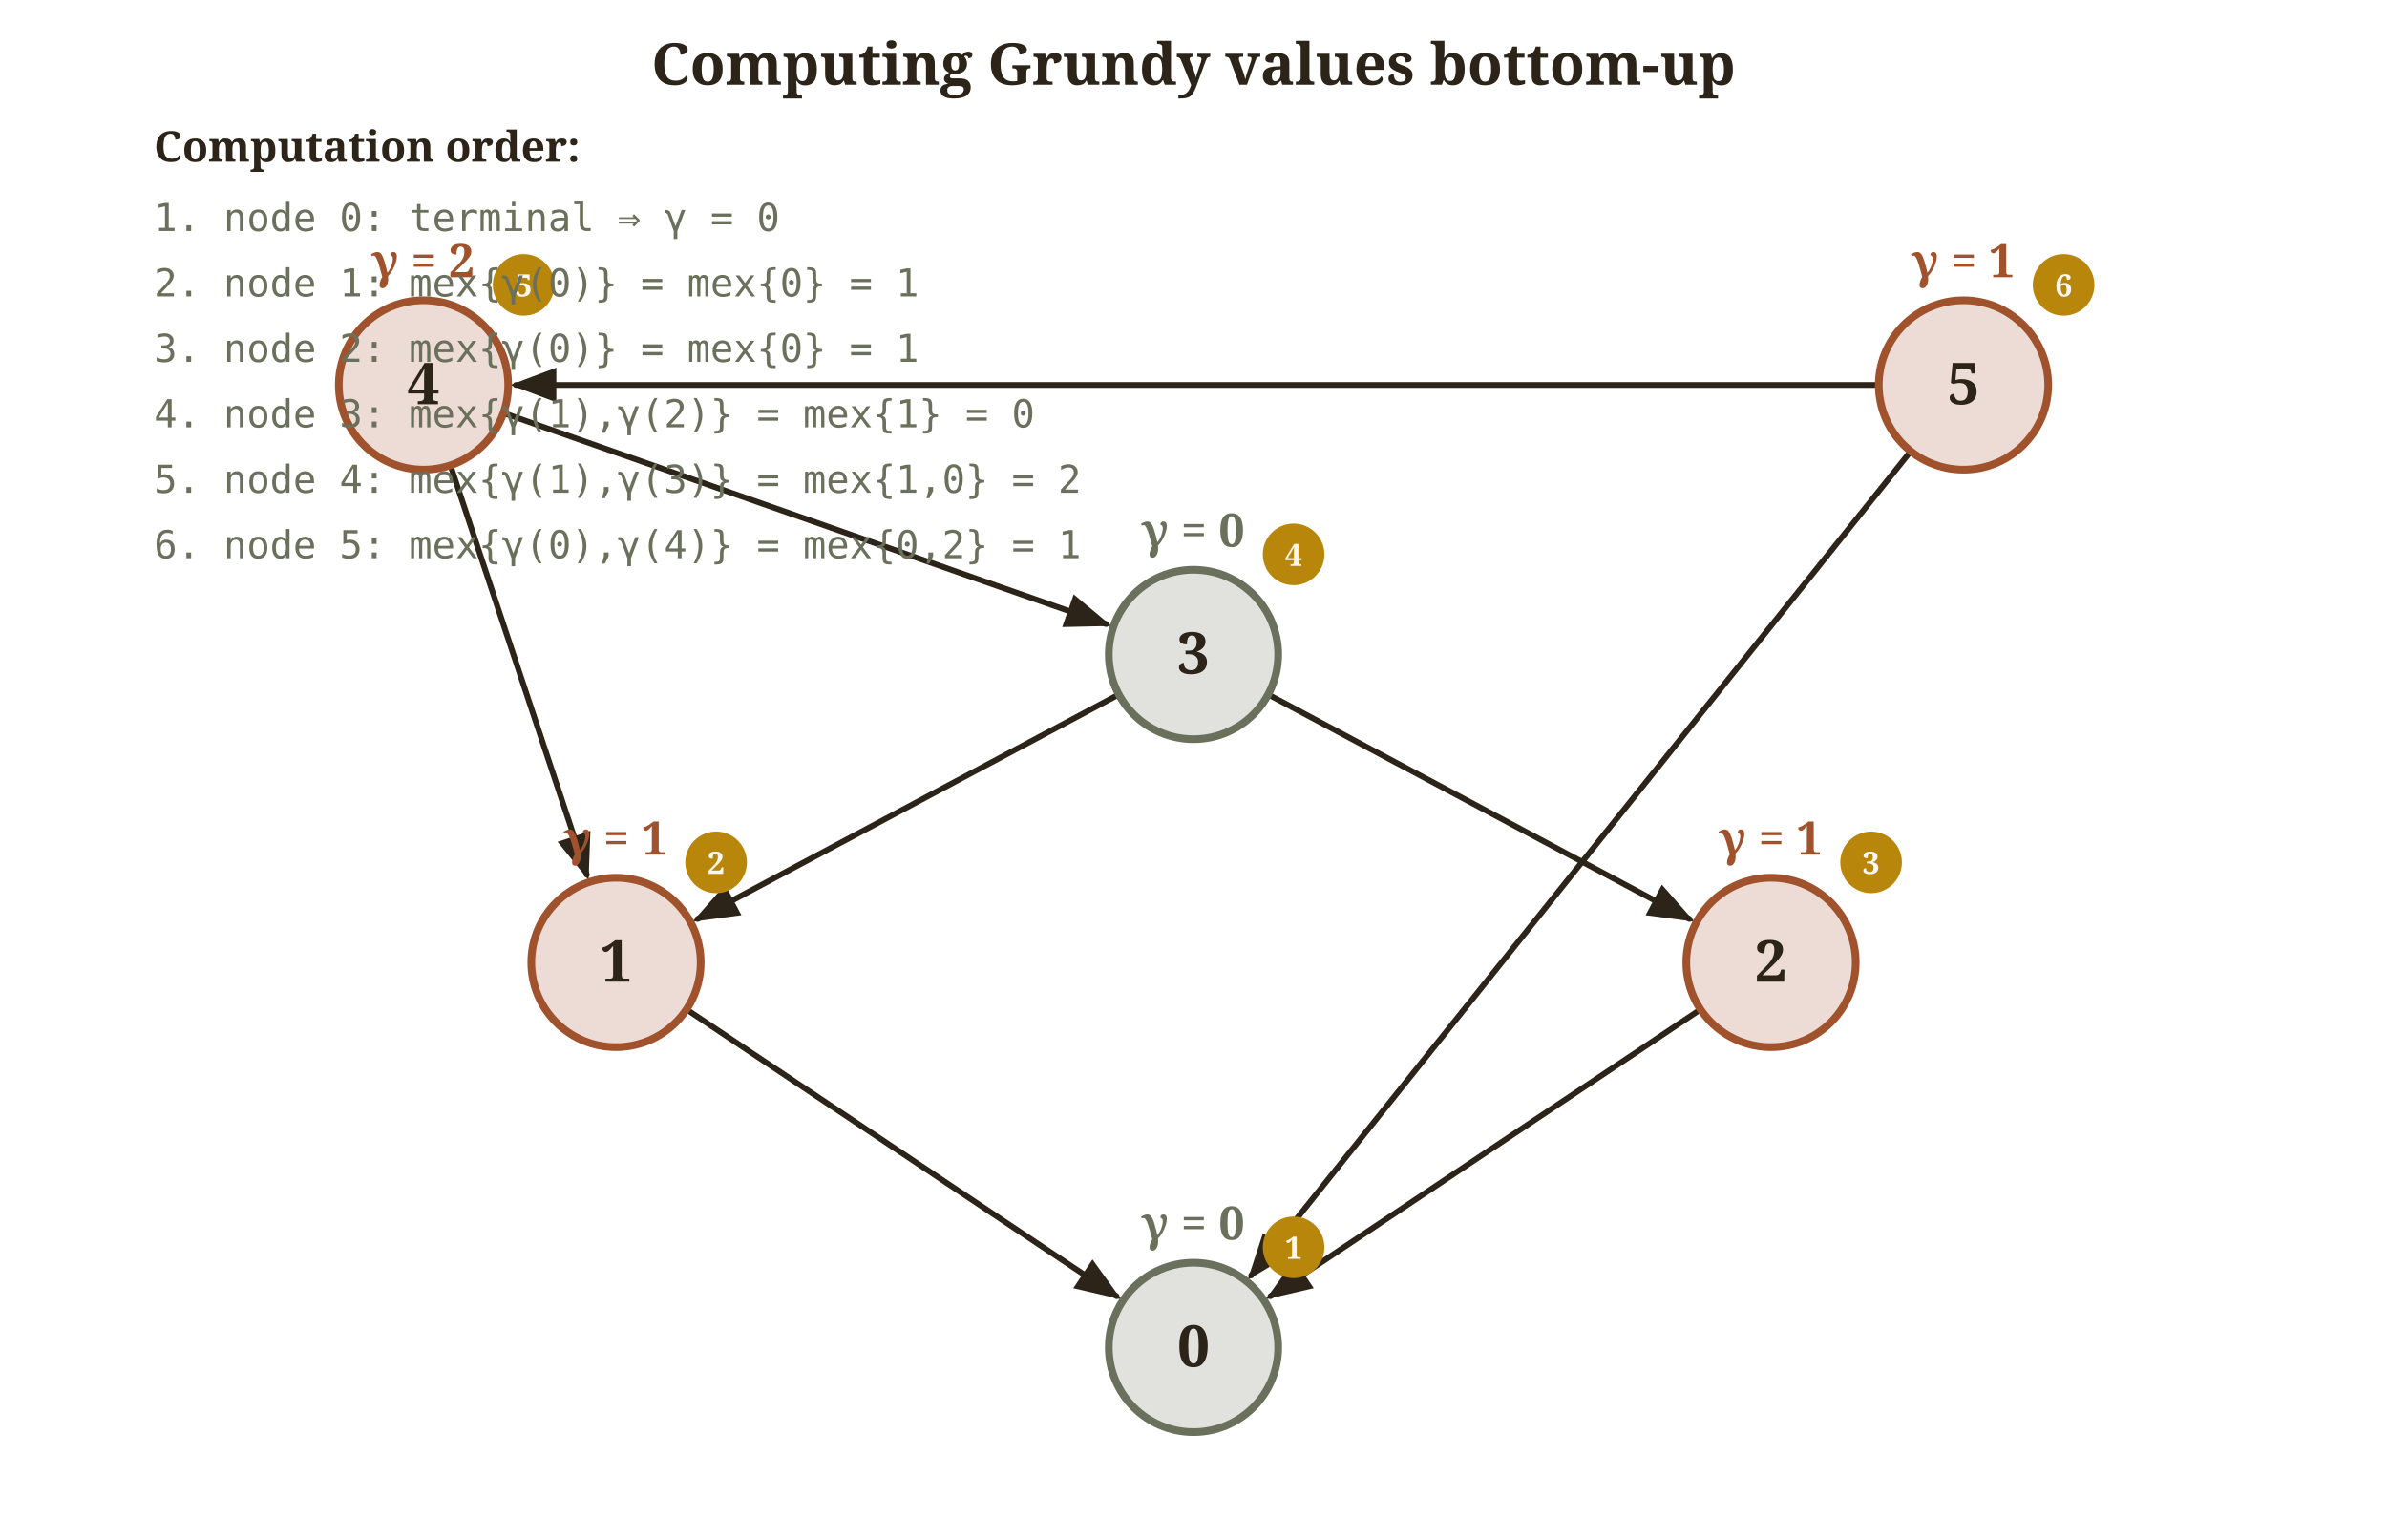
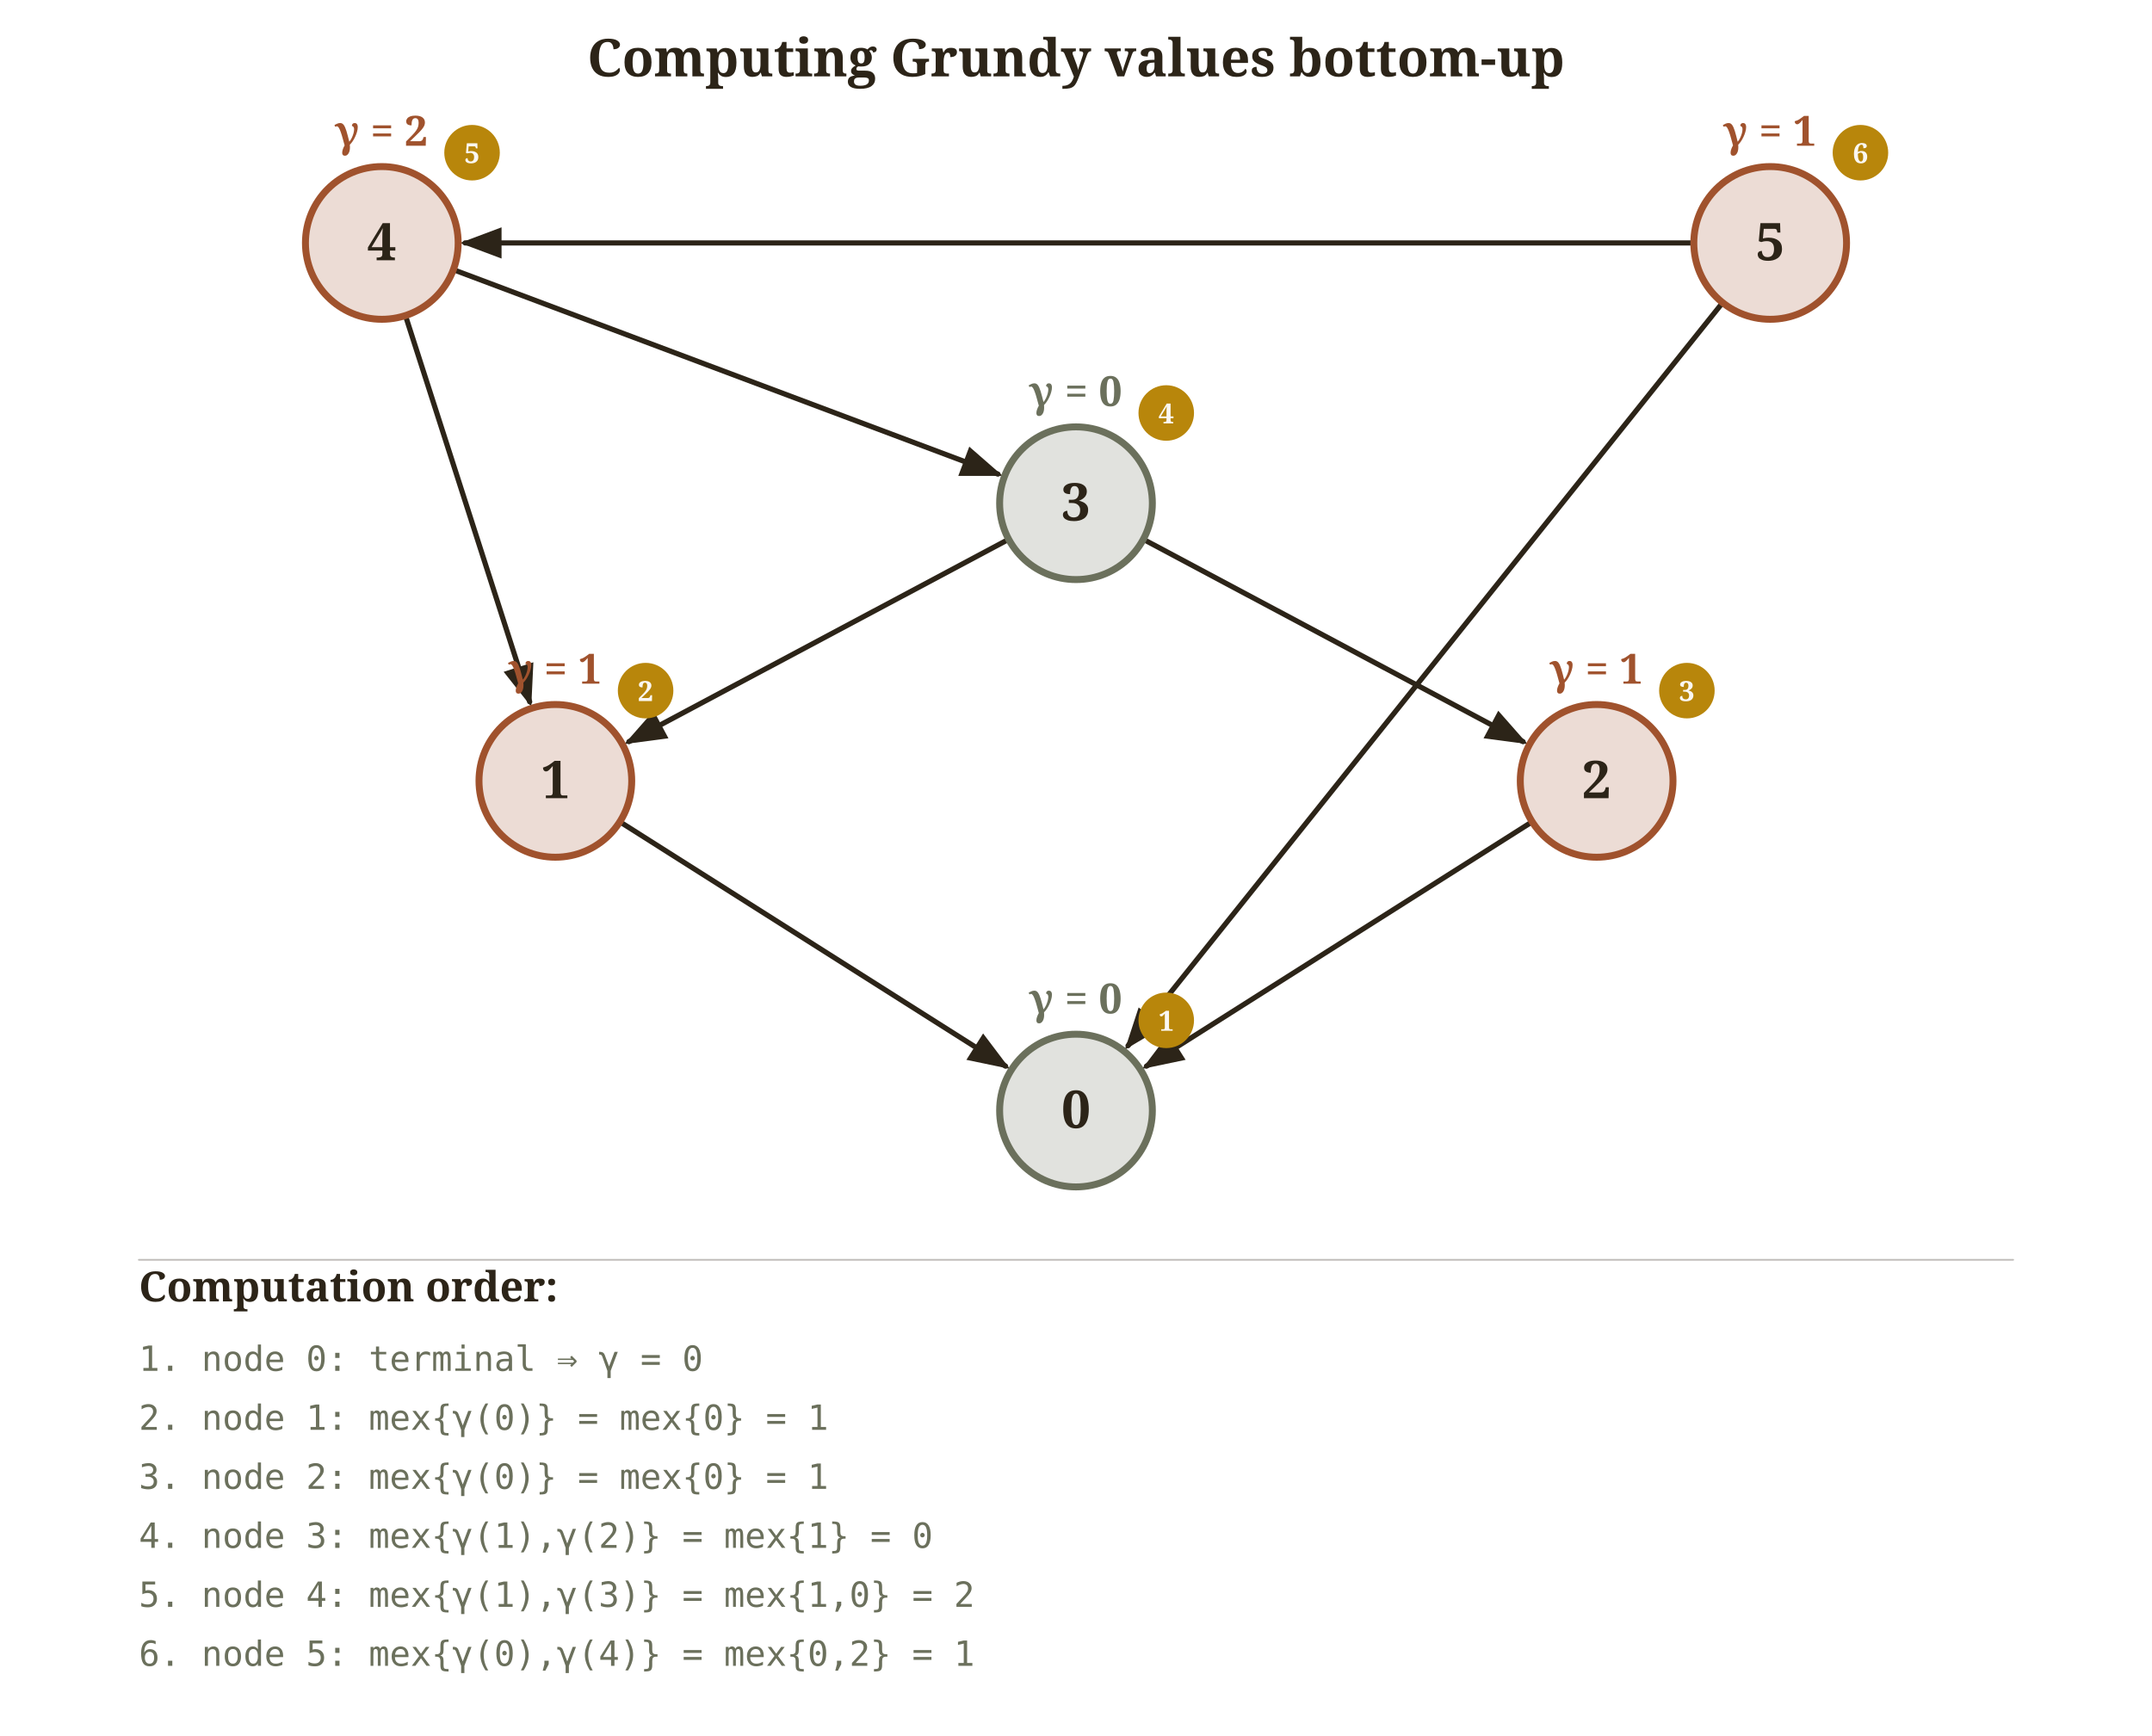
- <svg xmlns="http://www.w3.org/2000/svg" width="620" height="400" viewBox="0 0 620 400">
+ <svg xmlns="http://www.w3.org/2000/svg" width="620" height="500" viewBox="0 0 620 500">
  <style>
-   @media (prefers-color-scheme: dark) {
-     .bg { fill: #1C1917; }
-     .txt { fill: #E8E0D4; }
-     .txt-sec { fill: #8B9A6B; }
-     .accent { fill: #D4A843; }
-     .accent-stroke { stroke: #D4A843; }
-     .sienna { fill: #C97A50; }
-     .sienna-stroke { stroke: #C97A50; }
-     .olive { fill: #8B9A6B; }
-     .olive-stroke { stroke: #8B9A6B; }
-     .border-stroke { stroke: #44403C; }
-     .line { stroke: #E8E0D4; }
-     .line-light { stroke: #44403C; }
-     .node-fill { fill: #1C1917; }
-     .node-stroke { stroke: #E8E0D4; }
-     .accent-bg { fill: #D4A843; fill-opacity: 0.2; }
-     .olive-bg { fill: #8B9A6B; fill-opacity: 0.2; }
-     .sienna-bg { fill: #C97A50; fill-opacity: 0.2; }
-     .marker-dark { fill: #E8E0D4; }
-     .marker-accent { fill: #D4A843; }
-     .marker-olive { fill: #8B9A6B; }
-     .marker-sienna { fill: #C97A50; }
-     .xor-bg { fill: #D4A843; fill-opacity: 0.12; }
-     .highlight-bg { fill: #D4A843; fill-opacity: 0.08; }
-     .kernel-fill { fill: #D4A843; }
-     .p-fill { fill: #8B9A6B; }
-     .n-fill { fill: #C97A50; }
-   }
-   .dark .bg { fill: #1C1917; }
-   .dark .txt { fill: #E8E0D4; }
+   .dark .bg { fill: #111111; }
+   .dark .txt { fill: #f0f0f0; }
  .dark .txt-sec { fill: #8B9A6B; }
  .dark .accent { fill: #D4A843; }
  .dark .accent-stroke { stroke: #D4A843; }
  .dark .sienna { fill: #C97A50; }
  .dark .sienna-stroke { stroke: #C97A50; }
  .dark .olive { fill: #8B9A6B; }
  .dark .olive-stroke { stroke: #8B9A6B; }
-   .dark .border-stroke { stroke: #44403C; }
-   .dark .line { stroke: #E8E0D4; }
-   .dark .line-light { stroke: #44403C; }
-   .dark .node-fill { fill: #1C1917; }
-   .dark .node-stroke { stroke: #E8E0D4; }
+   .dark .border-stroke { stroke: #2a2a2a; }
+   .dark .line { stroke: #f0f0f0; }
+   .dark .line-light { stroke: #2a2a2a; }
+   .dark .node-fill { fill: #111111; }
+   .dark .node-stroke { stroke: #f0f0f0; }
  .dark .accent-bg { fill: #D4A843; fill-opacity: 0.2; }
  .dark .olive-bg { fill: #8B9A6B; fill-opacity: 0.2; }
  .dark .sienna-bg { fill: #C97A50; fill-opacity: 0.2; }
-   .dark .marker-dark { fill: #E8E0D4; }
+   .dark .marker-dark { fill: #f0f0f0; }
  .dark .marker-accent { fill: #D4A843; }
  .dark .marker-olive { fill: #8B9A6B; }
  .dark .marker-sienna { fill: #C97A50; }
  .dark .xor-bg { fill: #D4A843; fill-opacity: 0.12; }
  .dark .highlight-bg { fill: #D4A843; fill-opacity: 0.08; }
  .dark .kernel-fill { fill: #D4A843; }
  .dark .p-fill { fill: #8B9A6B; }
  .dark .n-fill { fill: #C97A50; }
</style>
  <defs>
    <marker id="arr" markerWidth="8" markerHeight="6" refX="7" refY="3" orient="auto">
      <polygon points="0 0, 8 3, 0 6" class="marker-dark" fill="#2C2418" />
    </marker>
    <marker id="arr-accent" markerWidth="8" markerHeight="6" refX="7" refY="3" orient="auto">
      <polygon points="0 0, 8 3, 0 6" class="marker-accent" fill="#B8860B" />
    </marker>
    <marker id="arr-olive" markerWidth="8" markerHeight="6" refX="7" refY="3" orient="auto">
      <polygon points="0 0, 8 3, 0 6" class="marker-olive" fill="#6B705C" />
    </marker>
    <marker id="arr-sienna" markerWidth="8" markerHeight="6" refX="7" refY="3" orient="auto">
      <polygon points="0 0, 8 3, 0 6" class="marker-sienna" fill="#A0522D" />
    </marker>
    <filter id="shadow" x="-10%" y="-10%" width="130%" height="130%">
      <feDropShadow dx="1" dy="1" stdDeviation="1.5" flood-opacity="0.1" />
    </filter>
  </defs>
  <text x="310" y="22" text-anchor="middle" font-family="Georgia, serif" font-size="15" class="txt" fill="#2C2418" font-weight="bold" font-style="normal">Computing Grundy values bottom-up</text>
-   <line x1="178.3" y1="262.2" x2="290.0" y2="336.7" class="line" stroke="#2C2418" stroke-width="1.5" stroke-opacity="1" stroke-linecap="round" marker-end="url(#arr)" />
-   <line x1="441.7" y1="262.2" x2="330.0" y2="336.7" class="line" stroke="#2C2418" stroke-width="1.5" stroke-opacity="1" stroke-linecap="round" marker-end="url(#arr)" />
-   <line x1="290.6" y1="180.4" x2="181.2" y2="238.7" class="line" stroke="#2C2418" stroke-width="1.5" stroke-opacity="1" stroke-linecap="round" marker-end="url(#arr)" />
-   <line x1="329.4" y1="180.4" x2="438.8" y2="238.7" class="line" stroke="#2C2418" stroke-width="1.5" stroke-opacity="1" stroke-linecap="round" marker-end="url(#arr)" />
-   <line x1="117.0" y1="120.9" x2="152.4" y2="227.2" class="line" stroke="#2C2418" stroke-width="1.5" stroke-opacity="1" stroke-linecap="round" marker-end="url(#arr)" />
-   <line x1="130.8" y1="107.3" x2="287.3" y2="162.1" class="line" stroke="#2C2418" stroke-width="1.5" stroke-opacity="1" stroke-linecap="round" marker-end="url(#arr)" />
-   <line x1="496.3" y1="117.2" x2="325.0" y2="331.3" class="line" stroke="#2C2418" stroke-width="1.5" stroke-opacity="1" stroke-linecap="round" marker-end="url(#arr)" />
-   <line x1="488.0" y1="100.0" x2="134.0" y2="100.0" class="line" stroke="#2C2418" stroke-width="1.5" stroke-opacity="1" stroke-linecap="round" marker-end="url(#arr)" />
-   <circle cx="310" cy="350" r="22" class="olive-bg olive-stroke" fill="#6B705C" stroke="#6B705C" stroke-width="2" fill-opacity="0.2" />
-   <text x="310" y="355" text-anchor="middle" font-family="Georgia, serif" font-size="15" class="txt" fill="#2C2418" font-weight="bold" font-style="normal">0</text>
-   <text x="310" y="322" text-anchor="middle" font-family="Georgia, serif" font-size="12" class="olive" fill="#6B705C" font-weight="bold" font-style="normal">γ = 0</text>
-   <circle cx="336" cy="324" r="8" class="accent " fill="#B8860B" stroke="none" stroke-width="0" fill-opacity="1" />
-   <text x="336" y="327" text-anchor="middle" font-family="Georgia, serif" font-size="8" class="bg" fill="#FAF7F2" font-weight="bold" font-style="normal">1</text>
-   <circle cx="160" cy="250" r="22" class="sienna-bg sienna-stroke" fill="#A0522D" stroke="#A0522D" stroke-width="2" fill-opacity="0.2" />
-   <text x="160" y="255" text-anchor="middle" font-family="Georgia, serif" font-size="15" class="txt" fill="#2C2418" font-weight="bold" font-style="normal">1</text>
-   <text x="160" y="222" text-anchor="middle" font-family="Georgia, serif" font-size="12" class="sienna" fill="#A0522D" font-weight="bold" font-style="normal">γ = 1</text>
-   <circle cx="186" cy="224" r="8" class="accent " fill="#B8860B" stroke="none" stroke-width="0" fill-opacity="1" />
-   <text x="186" y="227" text-anchor="middle" font-family="Georgia, serif" font-size="8" class="bg" fill="#FAF7F2" font-weight="bold" font-style="normal">2</text>
-   <circle cx="460" cy="250" r="22" class="sienna-bg sienna-stroke" fill="#A0522D" stroke="#A0522D" stroke-width="2" fill-opacity="0.2" />
-   <text x="460" y="255" text-anchor="middle" font-family="Georgia, serif" font-size="15" class="txt" fill="#2C2418" font-weight="bold" font-style="normal">2</text>
-   <text x="460" y="222" text-anchor="middle" font-family="Georgia, serif" font-size="12" class="sienna" fill="#A0522D" font-weight="bold" font-style="normal">γ = 1</text>
-   <circle cx="486" cy="224" r="8" class="accent " fill="#B8860B" stroke="none" stroke-width="0" fill-opacity="1" />
-   <text x="486" y="227" text-anchor="middle" font-family="Georgia, serif" font-size="8" class="bg" fill="#FAF7F2" font-weight="bold" font-style="normal">3</text>
-   <circle cx="310" cy="170" r="22" class="olive-bg olive-stroke" fill="#6B705C" stroke="#6B705C" stroke-width="2" fill-opacity="0.2" />
-   <text x="310" y="175" text-anchor="middle" font-family="Georgia, serif" font-size="15" class="txt" fill="#2C2418" font-weight="bold" font-style="normal">3</text>
-   <text x="310" y="142" text-anchor="middle" font-family="Georgia, serif" font-size="12" class="olive" fill="#6B705C" font-weight="bold" font-style="normal">γ = 0</text>
-   <circle cx="336" cy="144" r="8" class="accent " fill="#B8860B" stroke="none" stroke-width="0" fill-opacity="1" />
-   <text x="336" y="147" text-anchor="middle" font-family="Georgia, serif" font-size="8" class="bg" fill="#FAF7F2" font-weight="bold" font-style="normal">4</text>
-   <circle cx="110" cy="100" r="22" class="sienna-bg sienna-stroke" fill="#A0522D" stroke="#A0522D" stroke-width="2" fill-opacity="0.2" />
-   <text x="110" y="105" text-anchor="middle" font-family="Georgia, serif" font-size="15" class="txt" fill="#2C2418" font-weight="bold" font-style="normal">4</text>
-   <text x="110" y="72" text-anchor="middle" font-family="Georgia, serif" font-size="12" class="sienna" fill="#A0522D" font-weight="bold" font-style="normal">γ = 2</text>
-   <circle cx="136" cy="74" r="8" class="accent " fill="#B8860B" stroke="none" stroke-width="0" fill-opacity="1" />
-   <text x="136" y="77" text-anchor="middle" font-family="Georgia, serif" font-size="8" class="bg" fill="#FAF7F2" font-weight="bold" font-style="normal">5</text>
-   <circle cx="510" cy="100" r="22" class="sienna-bg sienna-stroke" fill="#A0522D" stroke="#A0522D" stroke-width="2" fill-opacity="0.2" />
-   <text x="510" y="105" text-anchor="middle" font-family="Georgia, serif" font-size="15" class="txt" fill="#2C2418" font-weight="bold" font-style="normal">5</text>
-   <text x="510" y="72" text-anchor="middle" font-family="Georgia, serif" font-size="12" class="sienna" fill="#A0522D" font-weight="bold" font-style="normal">γ = 1</text>
-   <circle cx="536" cy="74" r="8" class="accent " fill="#B8860B" stroke="none" stroke-width="0" fill-opacity="1" />
-   <text x="536" y="77" text-anchor="middle" font-family="Georgia, serif" font-size="8" class="bg" fill="#FAF7F2" font-weight="bold" font-style="normal">6</text>
-   <text x="40" y="42" text-anchor="start" font-family="Georgia, serif" font-size="11" class="txt" fill="#2C2418" font-weight="bold" font-style="normal">Computation order:</text>
-   <text x="40" y="60" text-anchor="start" font-family="'JetBrains Mono', monospace" font-size="10" class="txt-sec" fill="#6B705C" font-weight="normal" font-style="normal">1. node 0: terminal ⇒ γ = 0</text>
-   <text x="40" y="77" text-anchor="start" font-family="'JetBrains Mono', monospace" font-size="10" class="txt-sec" fill="#6B705C" font-weight="normal" font-style="normal">2. node 1: mex{γ(0)} = mex{0} = 1</text>
-   <text x="40" y="94" text-anchor="start" font-family="'JetBrains Mono', monospace" font-size="10" class="txt-sec" fill="#6B705C" font-weight="normal" font-style="normal">3. node 2: mex{γ(0)} = mex{0} = 1</text>
-   <text x="40" y="111" text-anchor="start" font-family="'JetBrains Mono', monospace" font-size="10" class="txt-sec" fill="#6B705C" font-weight="normal" font-style="normal">4. node 3: mex{γ(1),γ(2)} = mex{1} = 0</text>
-   <text x="40" y="128" text-anchor="start" font-family="'JetBrains Mono', monospace" font-size="10" class="txt-sec" fill="#6B705C" font-weight="normal" font-style="normal">5. node 4: mex{γ(1),γ(3)} = mex{1,0} = 2</text>
-   <text x="40" y="145" text-anchor="start" font-family="'JetBrains Mono', monospace" font-size="10" class="txt-sec" fill="#6B705C" font-weight="normal" font-style="normal">6. node 5: mex{γ(0),γ(4)} = mex{0,2} = 1</text>
+   <line x1="178.6" y1="236.8" x2="289.7" y2="307.2" class="line" stroke="#2C2418" stroke-width="1.5" stroke-opacity="1" stroke-linecap="round" marker-end="url(#arr)" />
+   <line x1="441.4" y1="236.8" x2="330.3" y2="307.2" class="line" stroke="#2C2418" stroke-width="1.5" stroke-opacity="1" stroke-linecap="round" marker-end="url(#arr)" />
+   <line x1="290.6" y1="155.4" x2="181.2" y2="213.7" class="line" stroke="#2C2418" stroke-width="1.5" stroke-opacity="1" stroke-linecap="round" marker-end="url(#arr)" />
+   <line x1="329.4" y1="155.4" x2="438.8" y2="213.7" class="line" stroke="#2C2418" stroke-width="1.5" stroke-opacity="1" stroke-linecap="round" marker-end="url(#arr)" />
+   <line x1="116.8" y1="90.9" x2="152.6" y2="202.2" class="line" stroke="#2C2418" stroke-width="1.5" stroke-opacity="1" stroke-linecap="round" marker-end="url(#arr)" />
+   <line x1="130.6" y1="77.7" x2="287.5" y2="136.6" class="line" stroke="#2C2418" stroke-width="1.5" stroke-opacity="1" stroke-linecap="round" marker-end="url(#arr)" />
+   <line x1="496.3" y1="87.2" x2="325.0" y2="301.3" class="line" stroke="#2C2418" stroke-width="1.5" stroke-opacity="1" stroke-linecap="round" marker-end="url(#arr)" />
+   <line x1="488.0" y1="70.0" x2="134.0" y2="70.0" class="line" stroke="#2C2418" stroke-width="1.5" stroke-opacity="1" stroke-linecap="round" marker-end="url(#arr)" />
+   <circle cx="310" cy="320" r="22" class="olive-bg olive-stroke" fill="#6B705C" stroke="#6B705C" stroke-width="2" fill-opacity="0.2" />
+   <text x="310" y="325" text-anchor="middle" font-family="Georgia, serif" font-size="15" class="txt" fill="#2C2418" font-weight="bold" font-style="normal">0</text>
+   <text x="310" y="292" text-anchor="middle" font-family="Georgia, serif" font-size="12" class="olive" fill="#6B705C" font-weight="bold" font-style="normal">γ = 0</text>
+   <circle cx="336" cy="294" r="8" class="accent " fill="#B8860B" stroke="none" stroke-width="0" fill-opacity="1" />
+   <text x="336" y="297" text-anchor="middle" font-family="Georgia, serif" font-size="8" class="bg" fill="#FAF7F2" font-weight="bold" font-style="normal">1</text>
+   <circle cx="160" cy="225" r="22" class="sienna-bg sienna-stroke" fill="#A0522D" stroke="#A0522D" stroke-width="2" fill-opacity="0.2" />
+   <text x="160" y="230" text-anchor="middle" font-family="Georgia, serif" font-size="15" class="txt" fill="#2C2418" font-weight="bold" font-style="normal">1</text>
+   <text x="160" y="197" text-anchor="middle" font-family="Georgia, serif" font-size="12" class="sienna" fill="#A0522D" font-weight="bold" font-style="normal">γ = 1</text>
+   <circle cx="186" cy="199" r="8" class="accent " fill="#B8860B" stroke="none" stroke-width="0" fill-opacity="1" />
+   <text x="186" y="202" text-anchor="middle" font-family="Georgia, serif" font-size="8" class="bg" fill="#FAF7F2" font-weight="bold" font-style="normal">2</text>
+   <circle cx="460" cy="225" r="22" class="sienna-bg sienna-stroke" fill="#A0522D" stroke="#A0522D" stroke-width="2" fill-opacity="0.2" />
+   <text x="460" y="230" text-anchor="middle" font-family="Georgia, serif" font-size="15" class="txt" fill="#2C2418" font-weight="bold" font-style="normal">2</text>
+   <text x="460" y="197" text-anchor="middle" font-family="Georgia, serif" font-size="12" class="sienna" fill="#A0522D" font-weight="bold" font-style="normal">γ = 1</text>
+   <circle cx="486" cy="199" r="8" class="accent " fill="#B8860B" stroke="none" stroke-width="0" fill-opacity="1" />
+   <text x="486" y="202" text-anchor="middle" font-family="Georgia, serif" font-size="8" class="bg" fill="#FAF7F2" font-weight="bold" font-style="normal">3</text>
+   <circle cx="310" cy="145" r="22" class="olive-bg olive-stroke" fill="#6B705C" stroke="#6B705C" stroke-width="2" fill-opacity="0.2" />
+   <text x="310" y="150" text-anchor="middle" font-family="Georgia, serif" font-size="15" class="txt" fill="#2C2418" font-weight="bold" font-style="normal">3</text>
+   <text x="310" y="117" text-anchor="middle" font-family="Georgia, serif" font-size="12" class="olive" fill="#6B705C" font-weight="bold" font-style="normal">γ = 0</text>
+   <circle cx="336" cy="119" r="8" class="accent " fill="#B8860B" stroke="none" stroke-width="0" fill-opacity="1" />
+   <text x="336" y="122" text-anchor="middle" font-family="Georgia, serif" font-size="8" class="bg" fill="#FAF7F2" font-weight="bold" font-style="normal">4</text>
+   <circle cx="110" cy="70" r="22" class="sienna-bg sienna-stroke" fill="#A0522D" stroke="#A0522D" stroke-width="2" fill-opacity="0.2" />
+   <text x="110" y="75" text-anchor="middle" font-family="Georgia, serif" font-size="15" class="txt" fill="#2C2418" font-weight="bold" font-style="normal">4</text>
+   <text x="110" y="42" text-anchor="middle" font-family="Georgia, serif" font-size="12" class="sienna" fill="#A0522D" font-weight="bold" font-style="normal">γ = 2</text>
+   <circle cx="136" cy="44" r="8" class="accent " fill="#B8860B" stroke="none" stroke-width="0" fill-opacity="1" />
+   <text x="136" y="47" text-anchor="middle" font-family="Georgia, serif" font-size="8" class="bg" fill="#FAF7F2" font-weight="bold" font-style="normal">5</text>
+   <circle cx="510" cy="70" r="22" class="sienna-bg sienna-stroke" fill="#A0522D" stroke="#A0522D" stroke-width="2" fill-opacity="0.2" />
+   <text x="510" y="75" text-anchor="middle" font-family="Georgia, serif" font-size="15" class="txt" fill="#2C2418" font-weight="bold" font-style="normal">5</text>
+   <text x="510" y="42" text-anchor="middle" font-family="Georgia, serif" font-size="12" class="sienna" fill="#A0522D" font-weight="bold" font-style="normal">γ = 1</text>
+   <circle cx="536" cy="44" r="8" class="accent " fill="#B8860B" stroke="none" stroke-width="0" fill-opacity="1" />
+   <text x="536" y="47" text-anchor="middle" font-family="Georgia, serif" font-size="8" class="bg" fill="#FAF7F2" font-weight="bold" font-style="normal">6</text>
+   <line x1="40" y1="363" x2="580" y2="363" class="line-light" stroke="#2C2418" stroke-width="0.5" stroke-opacity="0.3" stroke-linecap="round" />
+   <text x="40" y="375" text-anchor="start" font-family="Georgia, serif" font-size="12" class="txt" fill="#2C2418" font-weight="bold" font-style="normal">Computation order:</text>
+   <text x="40" y="395" text-anchor="start" font-family="'JetBrains Mono', monospace" font-size="10" class="txt-sec" fill="#6B705C" font-weight="normal" font-style="normal">1. node 0: terminal ⇒ γ = 0</text>
+   <text x="40" y="412" text-anchor="start" font-family="'JetBrains Mono', monospace" font-size="10" class="txt-sec" fill="#6B705C" font-weight="normal" font-style="normal">2. node 1: mex{γ(0)} = mex{0} = 1</text>
+   <text x="40" y="429" text-anchor="start" font-family="'JetBrains Mono', monospace" font-size="10" class="txt-sec" fill="#6B705C" font-weight="normal" font-style="normal">3. node 2: mex{γ(0)} = mex{0} = 1</text>
+   <text x="40" y="446" text-anchor="start" font-family="'JetBrains Mono', monospace" font-size="10" class="txt-sec" fill="#6B705C" font-weight="normal" font-style="normal">4. node 3: mex{γ(1),γ(2)} = mex{1} = 0</text>
+   <text x="40" y="463" text-anchor="start" font-family="'JetBrains Mono', monospace" font-size="10" class="txt-sec" fill="#6B705C" font-weight="normal" font-style="normal">5. node 4: mex{γ(1),γ(3)} = mex{1,0} = 2</text>
+   <text x="40" y="480" text-anchor="start" font-family="'JetBrains Mono', monospace" font-size="10" class="txt-sec" fill="#6B705C" font-weight="normal" font-style="normal">6. node 5: mex{γ(0),γ(4)} = mex{0,2} = 1</text>
</svg>
